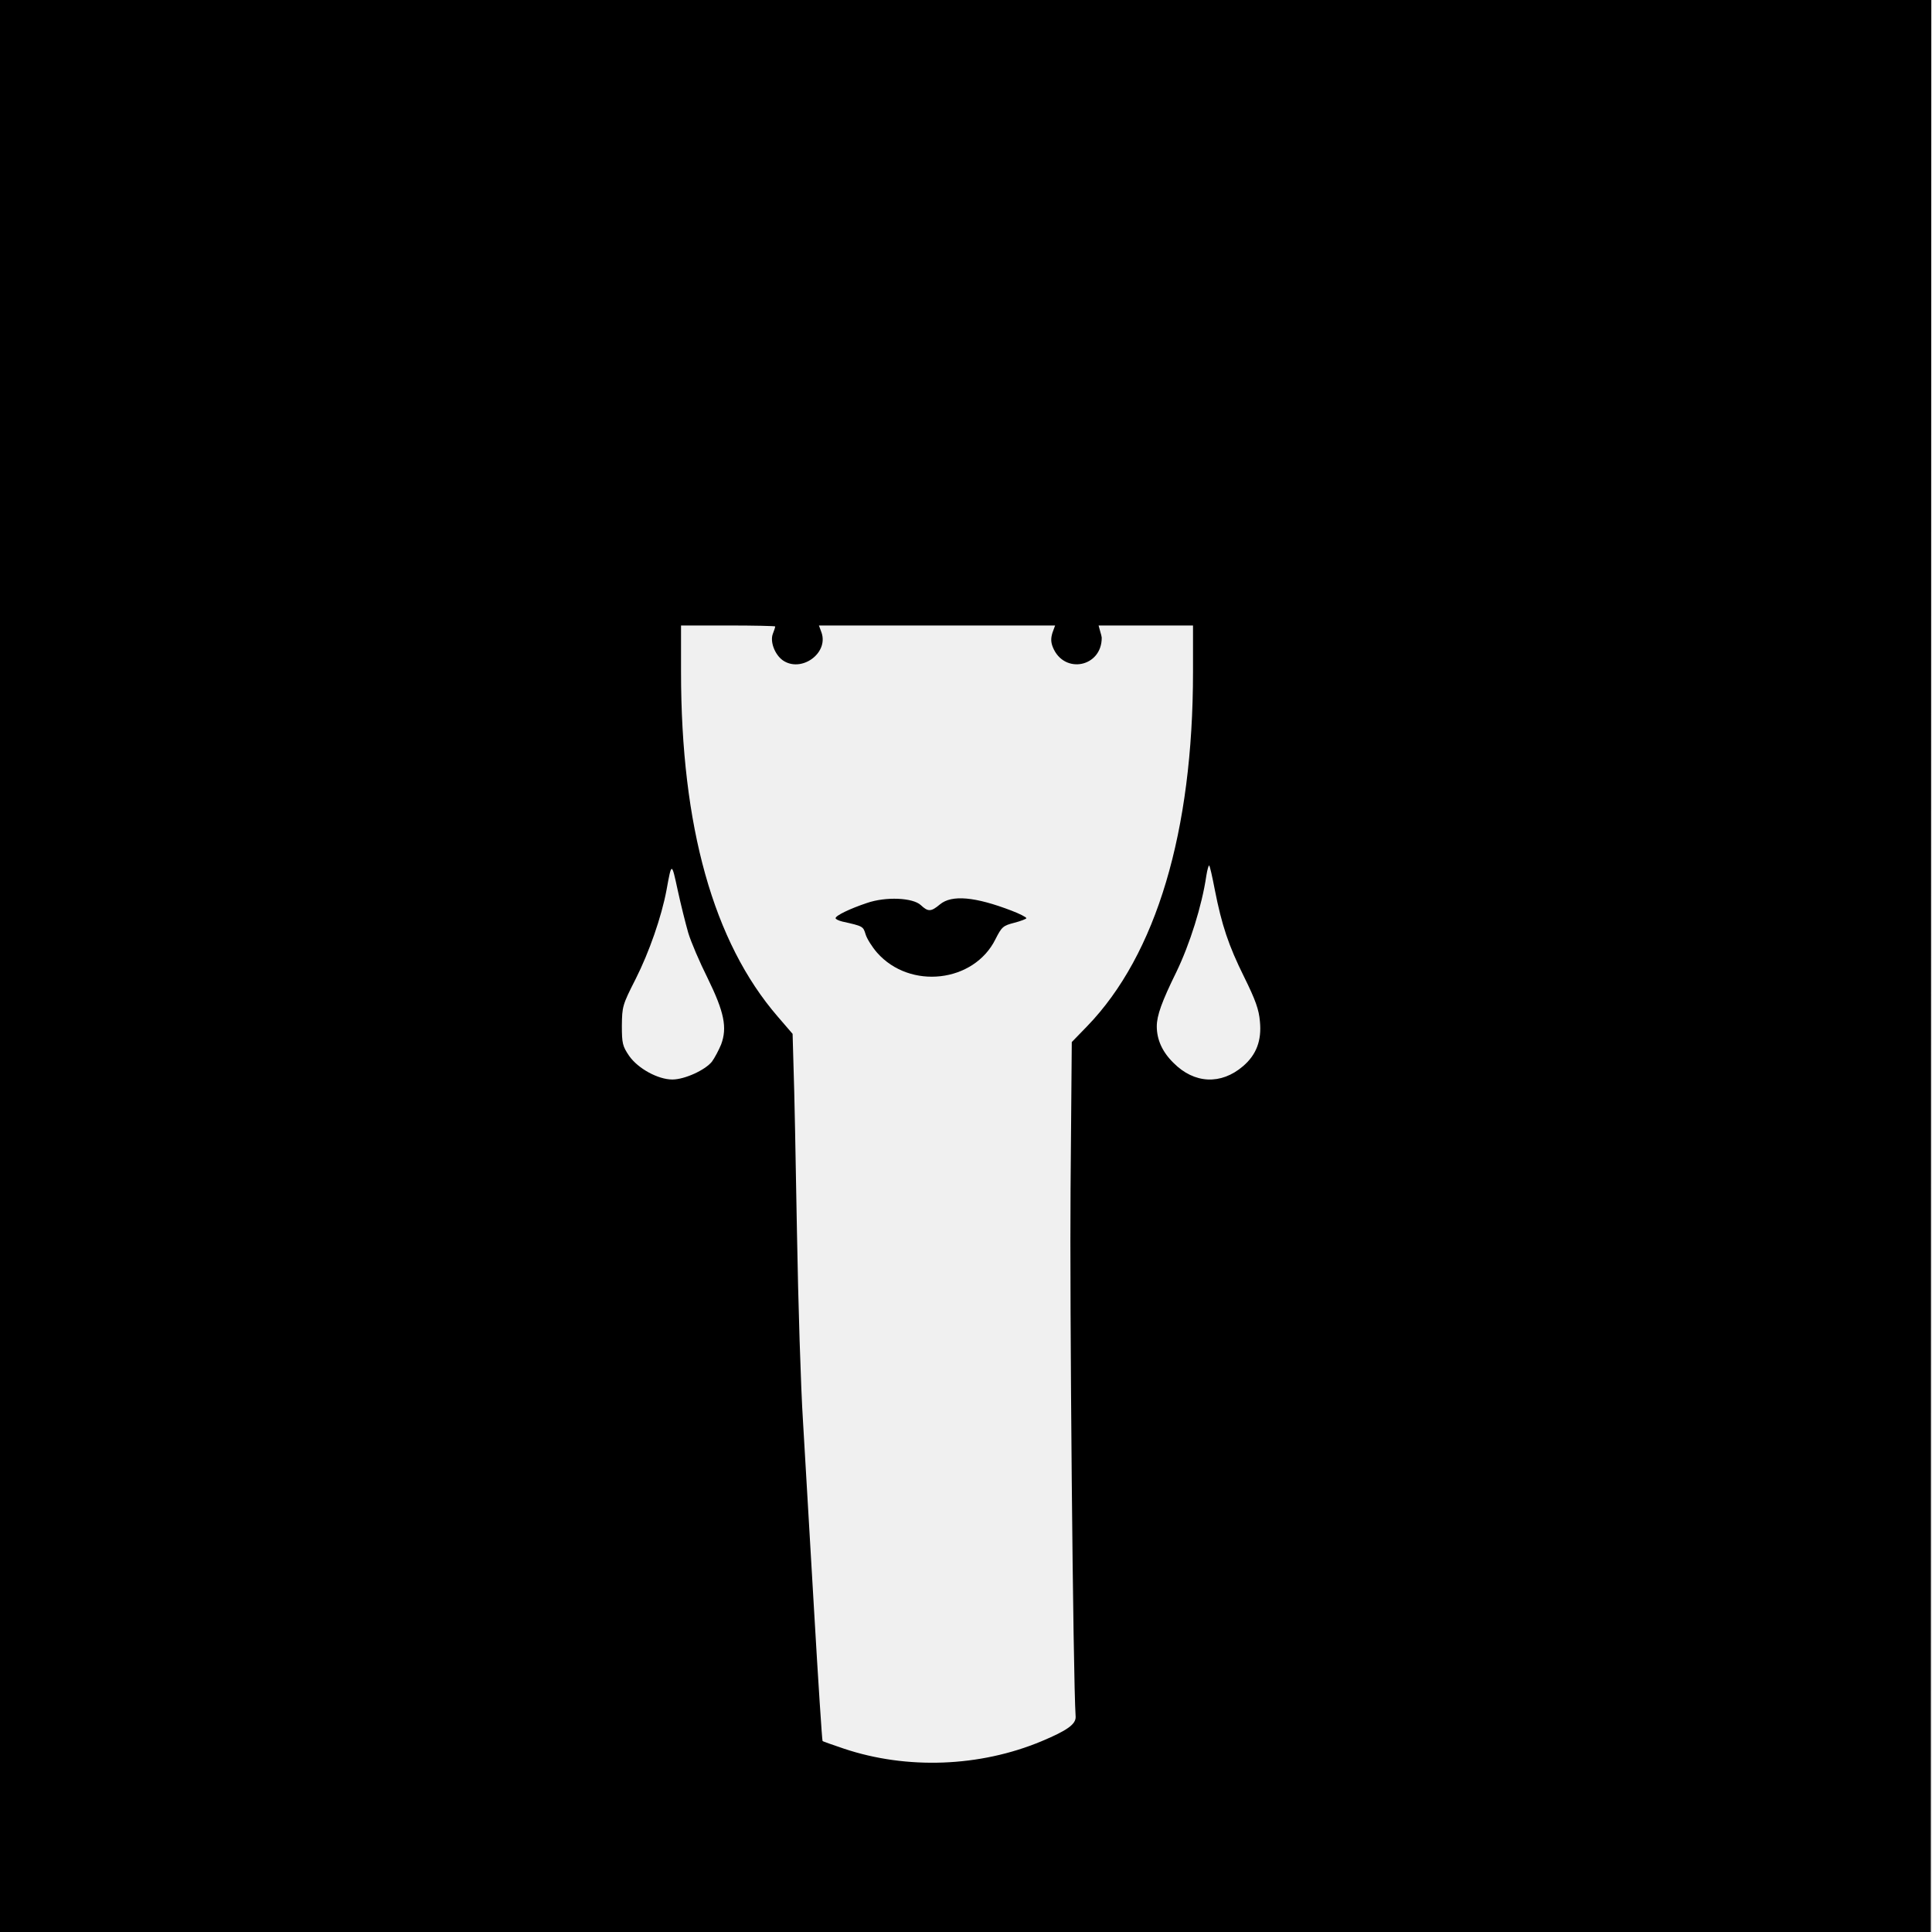
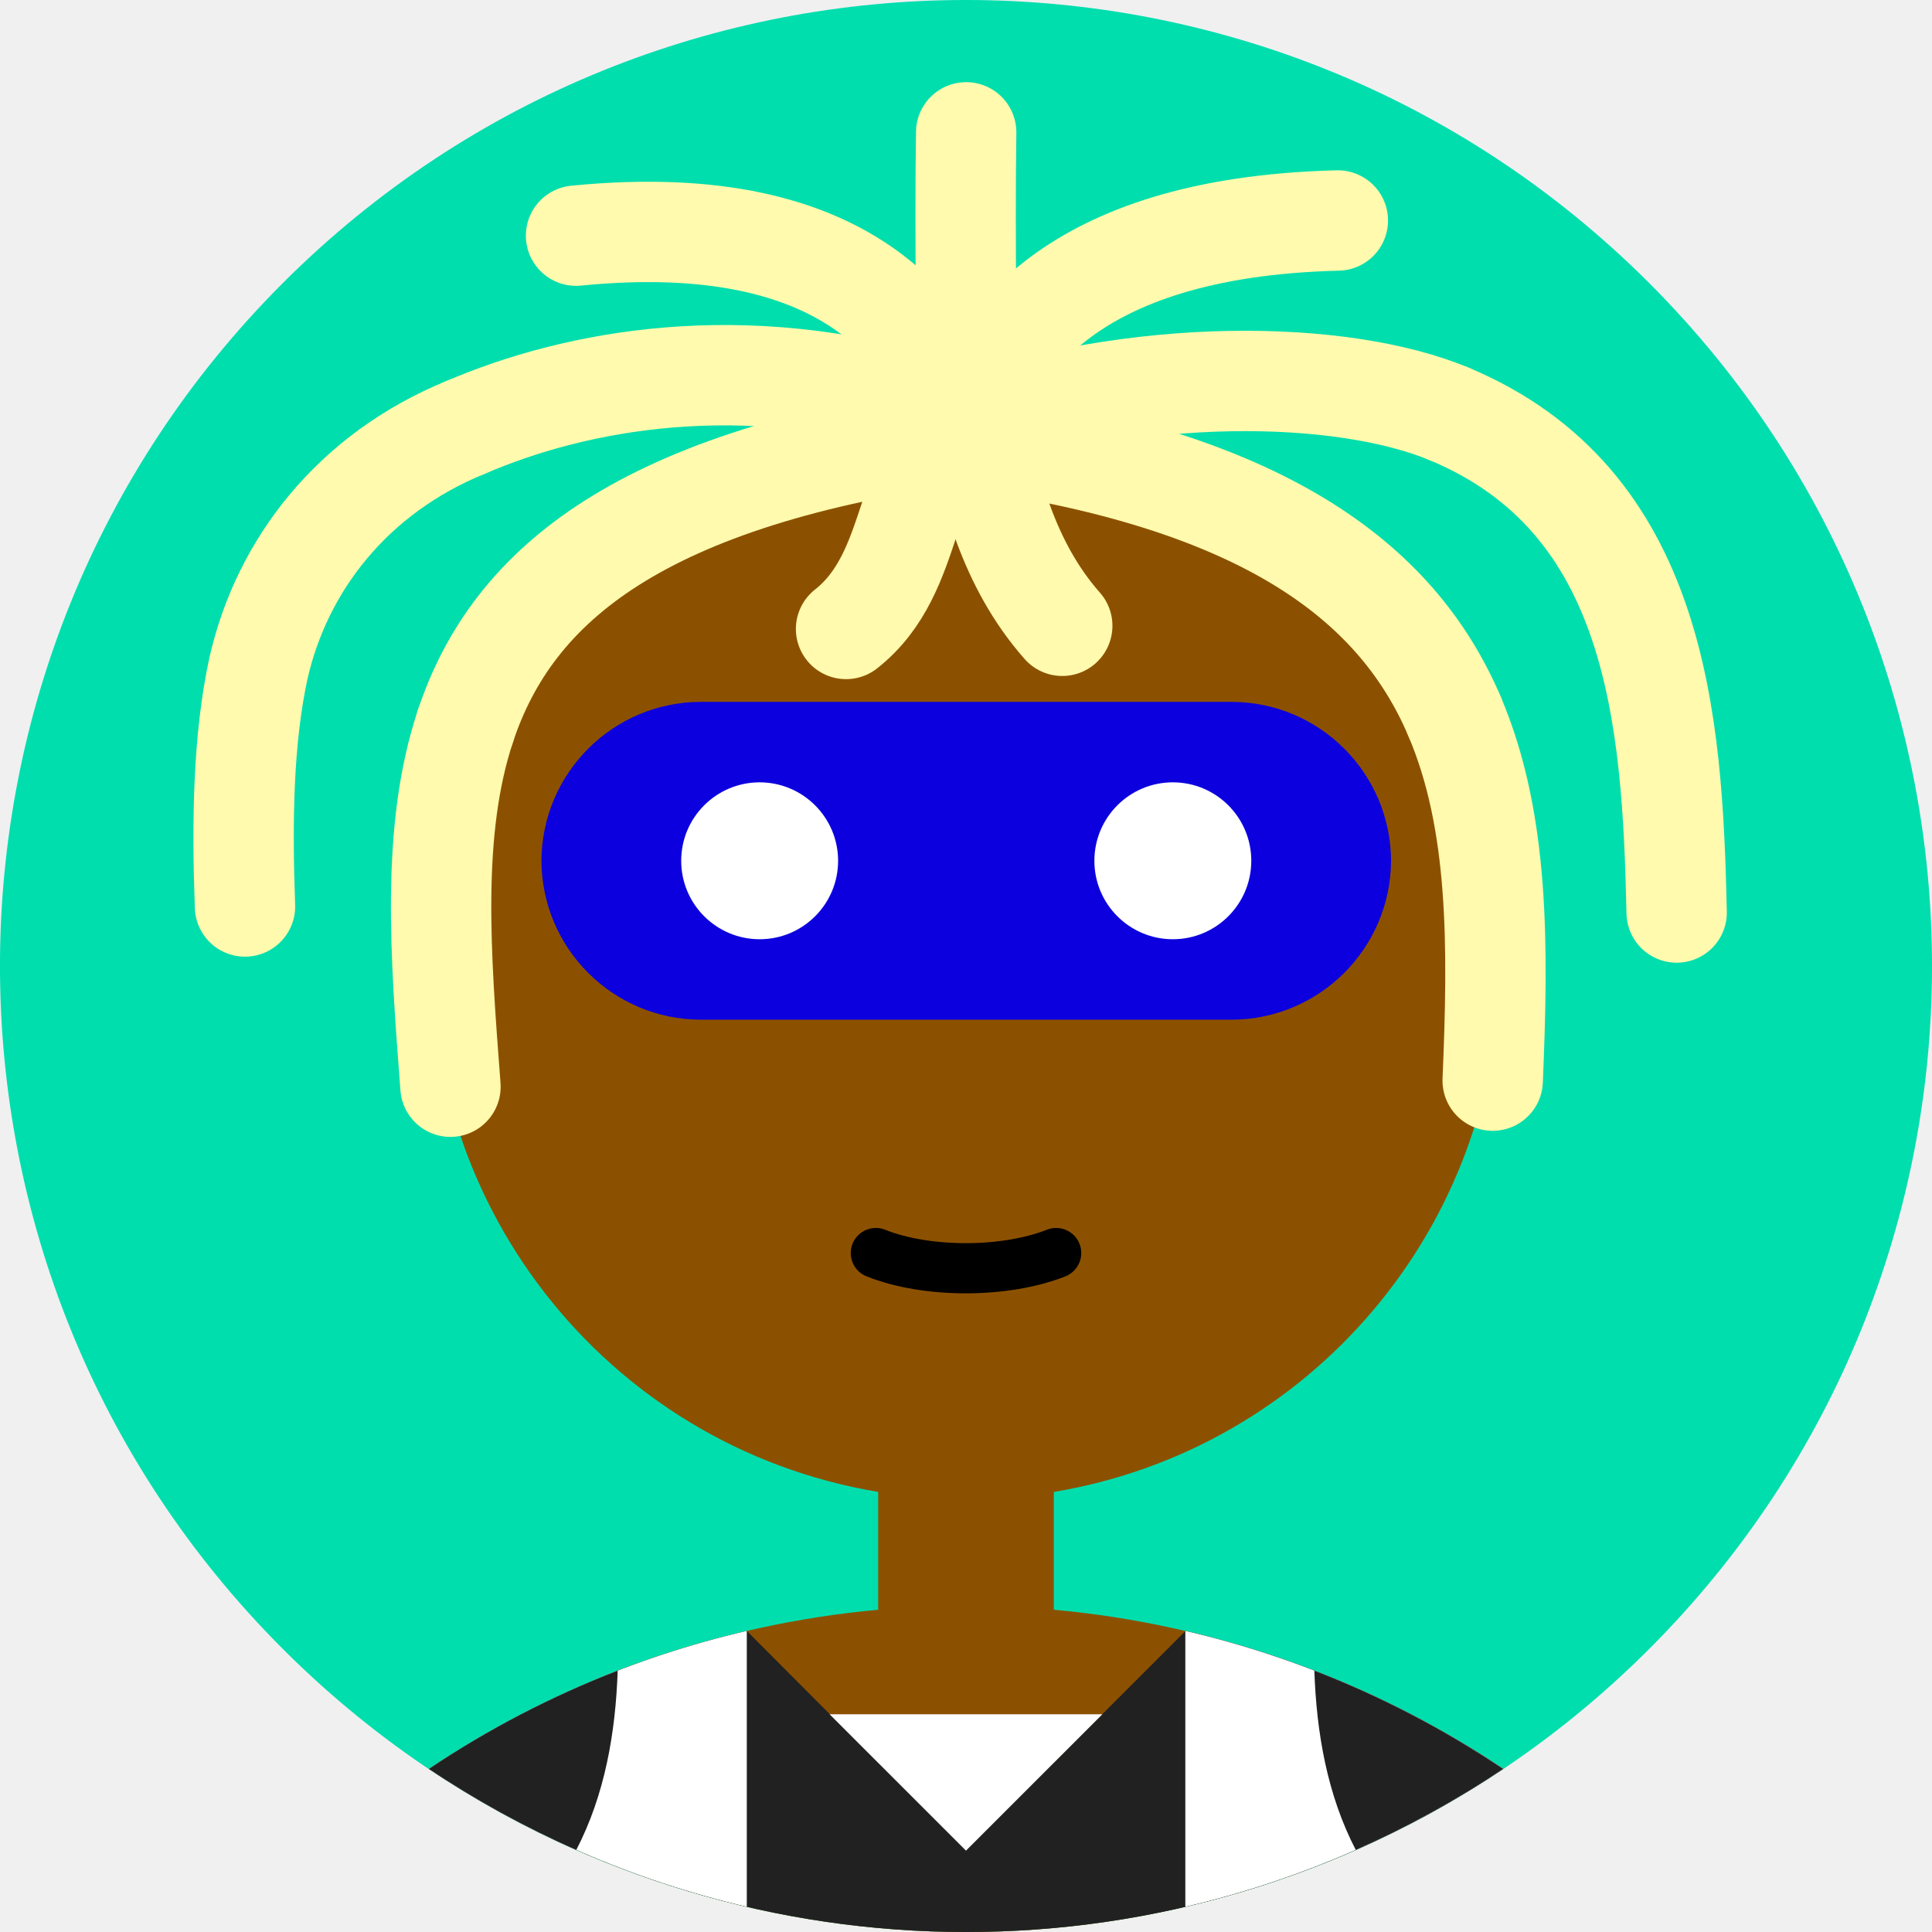
- <svg xmlns="http://www.w3.org/2000/svg" version="1.0" width="800pt" height="800pt" viewBox="0 0 800 800" preserveAspectRatio="xMidYMid meet">
-   <g transform="translate(0,800) scale(0.1,-0.1)" fill="#000000" stroke="none">
-     <path d="M0 4000 l0 -4000 3998 0 3997 0 1 4000 1 4000 -3999 0 -3998 0 0 -4000z m3210 1406 c0 -3 -4 -16 -10 -31 -12 -32 8 -85 41 -109 76 -53 190 28 161 114 l-11 30 489 0 489 0 -11 -30 c-7 -23 -7 -39 2 -61 47 -113 203 -81 202 41 0 3 -3 15 -7 28 l-6 22 195 0 196 0 0 -193 c0 -660 -152 -1170 -438 -1466 l-64 -66 -5 -605 c-4 -461 10 -2026 21 -2189 1 -31 -36 -57 -141 -101 -256 -107 -558 -118 -818 -31 -47 16 -88 30 -89 32 -2 2 -18 245 -35 539 -17 294 -38 648 -46 785 -9 138 -20 491 -25 785 -5 294 -11 599 -14 677 l-4 142 -62 72 c-266 308 -400 787 -400 1427 l0 192 195 0 c107 0 195 -2 195 -4z m-360 -1269 c11 -37 47 -121 80 -187 69 -141 82 -205 56 -275 -10 -24 -27 -56 -38 -71 -28 -35 -113 -74 -164 -74 -59 0 -142 45 -179 98 -27 40 -30 51 -30 125 1 79 2 85 57 193 56 111 107 257 128 369 21 116 21 116 46 0 13 -60 33 -140 44 -178z m2180 180 c29 -148 57 -232 122 -363 47 -95 61 -135 65 -183 8 -80 -15 -139 -70 -186 -91 -78 -202 -73 -288 14 -46 45 -69 96 -69 151 0 45 21 103 81 225 56 116 106 275 124 398 4 26 10 46 12 43 3 -2 13 -47 23 -99z" />
-     <path d="M3590 4261 c-69 -23 -130 -52 -130 -63 0 -4 12 -10 28 -14 86 -19 86 -20 96 -52 5 -18 27 -53 48 -77 136 -154 401 -124 490 56 26 51 31 56 78 68 27 7 50 16 50 19 0 4 -27 18 -61 31 -151 58 -248 67 -297 26 -37 -31 -49 -31 -79 -3 -33 31 -145 36 -223 9z" />
-   </g>
+ <svg xmlns="http://www.w3.org/2000/svg" viewBox="0 0 231 231">
+   <path d="M33.83,33.83a115.5,115.5,0,1,1,0,163.34,115.49,115.49,0,0,1,0-163.34Z" style="fill:#00deae;" />
+   <path d="m115.5 51.75a63.75 63.75 0 0 0-10.5 126.63v14.09a115.5 115.5 0 0 0-53.729 19.027 115.5 115.5 0 0 0 128.46 0 115.5 115.5 0 0 0-53.729-19.029v-14.084a63.75 63.75 0 0 0 53.25-62.881 63.75 63.75 0 0 0-63.65-63.75 63.75 63.75 0 0 0-0.1 0z" style="fill:#8c5100;" />
+   <path d="m141.75 195a114.79 114.79 0 0 1 38 16.5 115.53 115.53 0 0 1-128.46 0 114.79 114.79 0 0 1 38-16.5l15.71 15.75h21z" style="fill:#212121;" />
+   <path d="m89.291 195a114.79 114.79 0 0 0-38.002 16.5 115.53 115.53 0 0 0 38.002 16.482zm52.434 0v32.982a115.53 115.53 0 0 0 38-16.482 114.79 114.79 0 0 0-38-16.5z" style="fill:#fff;" />
+   <path d="m157.15 199.75c0.255 7.45 1.54 14.855 4.951 21.432a115.53 115.53 0 0 0 17.619-9.68 114.79 114.79 0 0 0-22.57-11.752zm-83.295 2e-3a114.79 114.79 0 0 0-22.57 11.75 115.53 115.53 0 0 0 17.621 9.68c3.411-6.577 4.694-13.98 4.949-21.43z" style="fill:#212121;" />
+   <path d="m99.197 204.97v2e-3l16.302 16.301 16.301-16.301v-2e-3z" style="fill:#fff;" />
+   <path d="m115.5 51.75c-38.702 5.31-54.215 18.038-59.863 35.101" style="fill:none;stroke-linecap:round;stroke-linejoin:round;stroke-width:12;stroke:#FFFAAD;" />
+   <path d="m115.5 51.75c-7.839 3.634-5.597 16.583-14.341 23.452" style="fill:none;stroke-linecap:round;stroke-linejoin:round;stroke-width:12;stroke:#FFFAAD;" />
+   <path d="m111.35 48.614c-22.634-6.918-42.457-3.199-55.733 2.51" style="fill:none;stroke-linecap:round;stroke-linejoin:round;stroke-width:12;stroke:#FFFAAD;" />
+   <path d="m115.47 54.008c0.197-6.777-0.144-26.309 0.05-38.184" style="fill:none;stroke-linecap:round;stroke-linejoin:round;stroke-width:12;stroke:#FFFAAD;" />
+   <path d="m68.874 28.177c34.115-3.382 41.987 13.321 45.17 19.602" style="fill:none;stroke-linecap:round;stroke-linejoin:round;stroke-width:12;stroke:#FFFAAD;" />
+   <path d="m116.49 48.69c2.888-6.302 10.358-21.518 43.469-22.326" style="fill:none;stroke-linecap:round;stroke-linejoin:round;stroke-width:12;stroke:#FFFAAD;" />
+   <path d="m116.92 51.766c1.509 6.399 3.499 15.595 10.088 23.058" style="fill:none;stroke-linecap:round;stroke-linejoin:round;stroke-width:12;stroke:#FFFAAD;" />
+   <path d="m113.81 51.532c22.03-7.867 46.709-7.361 59.444-2.046" style="fill:none;stroke-linecap:round;stroke-linejoin:round;stroke-width:12;stroke:#FFFAAD;" />
+   <path d="m114.53 52.278c36.226 4.858 52.414 17.092 59.373 33.347" style="fill:none;stroke-linecap:round;stroke-linejoin:round;stroke-width:12;stroke:#FFFAAD;" />
+   <path d="m55.637 86.851c-4.121 12.452-2.988 27.213-1.777 43.084" style="fill:none;stroke-linecap:round;stroke-linejoin:round;stroke-width:12;stroke:#FFFAAD;" />
+   <path d="m55.614 51.124c-13.422 5.502-21.908 16.409-24.712 28.774-1.832 8.463-1.981 18.156-1.61 28.486" style="fill:none;stroke-linecap:round;stroke-linejoin:round;stroke-width:12;stroke:#FFFAAD;" />
+   <path d="m173.26 49.486c24.917 10.399 26.707 36.537 27.209 59.62" style="fill:none;stroke-linecap:round;stroke-linejoin:round;stroke-width:12;stroke:#FFFAAD;" />
+   <path d="m173.9 85.625c5.404 12.625 5.241 27.675 4.574 43.58" style="fill:none;stroke-linecap:round;stroke-linejoin:round;stroke-width:12;stroke:#FFFAAD;" />
+   <path d="m53.86 129.93c1.293 16.951 2.674 35.169-2.166 53.193" style="fill:none;stroke-linecap:round;stroke-linejoin:round;stroke-width:12;stroke:none;" />
+   <path d="m29.292 108.38c0.617 17.177 2.672 36.119 0.816 54.108" style="fill:none;stroke-linecap:round;stroke-linejoin:round;stroke-width:12;stroke:none;" />
+   <path d="m200.47 109.11c0.359 18.529-1.275 36.94 1.923 48.985" style="fill:none;stroke-linecap:round;stroke-linejoin:round;stroke-width:12;stroke:none;" />
+   <path d="m178.48 129.2c-0.728 17.362-2.056 35.743 2.601 53.099" style="fill:none;stroke-linecap:round;stroke-linejoin:round;stroke-width:12;stroke:none;" />
+   <path d="m83.739 83.92h63.533a19.101 19.1 0 0 1 19.051 19 19.111 19.11 0 0 1-19.051 19h-63.533a19.091 19.09 0 0 1-19.001-19 19.091 19.09 0 0 1 19.001-19z" style="fill:#0c00de;" />
+   <path d="m140.23 93.54a9.38 9.38 0 1 0 9.38 9.38 9.38 9.38 0 0 0-9.38-9.38zm-49.402 0a9.38 9.38 0 1 0 9.38 9.38 9.39 9.39 0 0 0-9.38-9.38z" style="fill:#fff;" />
+   <rect x="79.795" y="98.627" width="71.471" height="8.586" ry="4.293" style="fill:none;" />
+   <path d="m126.28 149.82c-6.16 2.43-15.52 2.42-21.56 0" style="fill:none;stroke-linecap:round;stroke-linejoin:round;stroke-width:6px;stroke:#000;" />
</svg>
